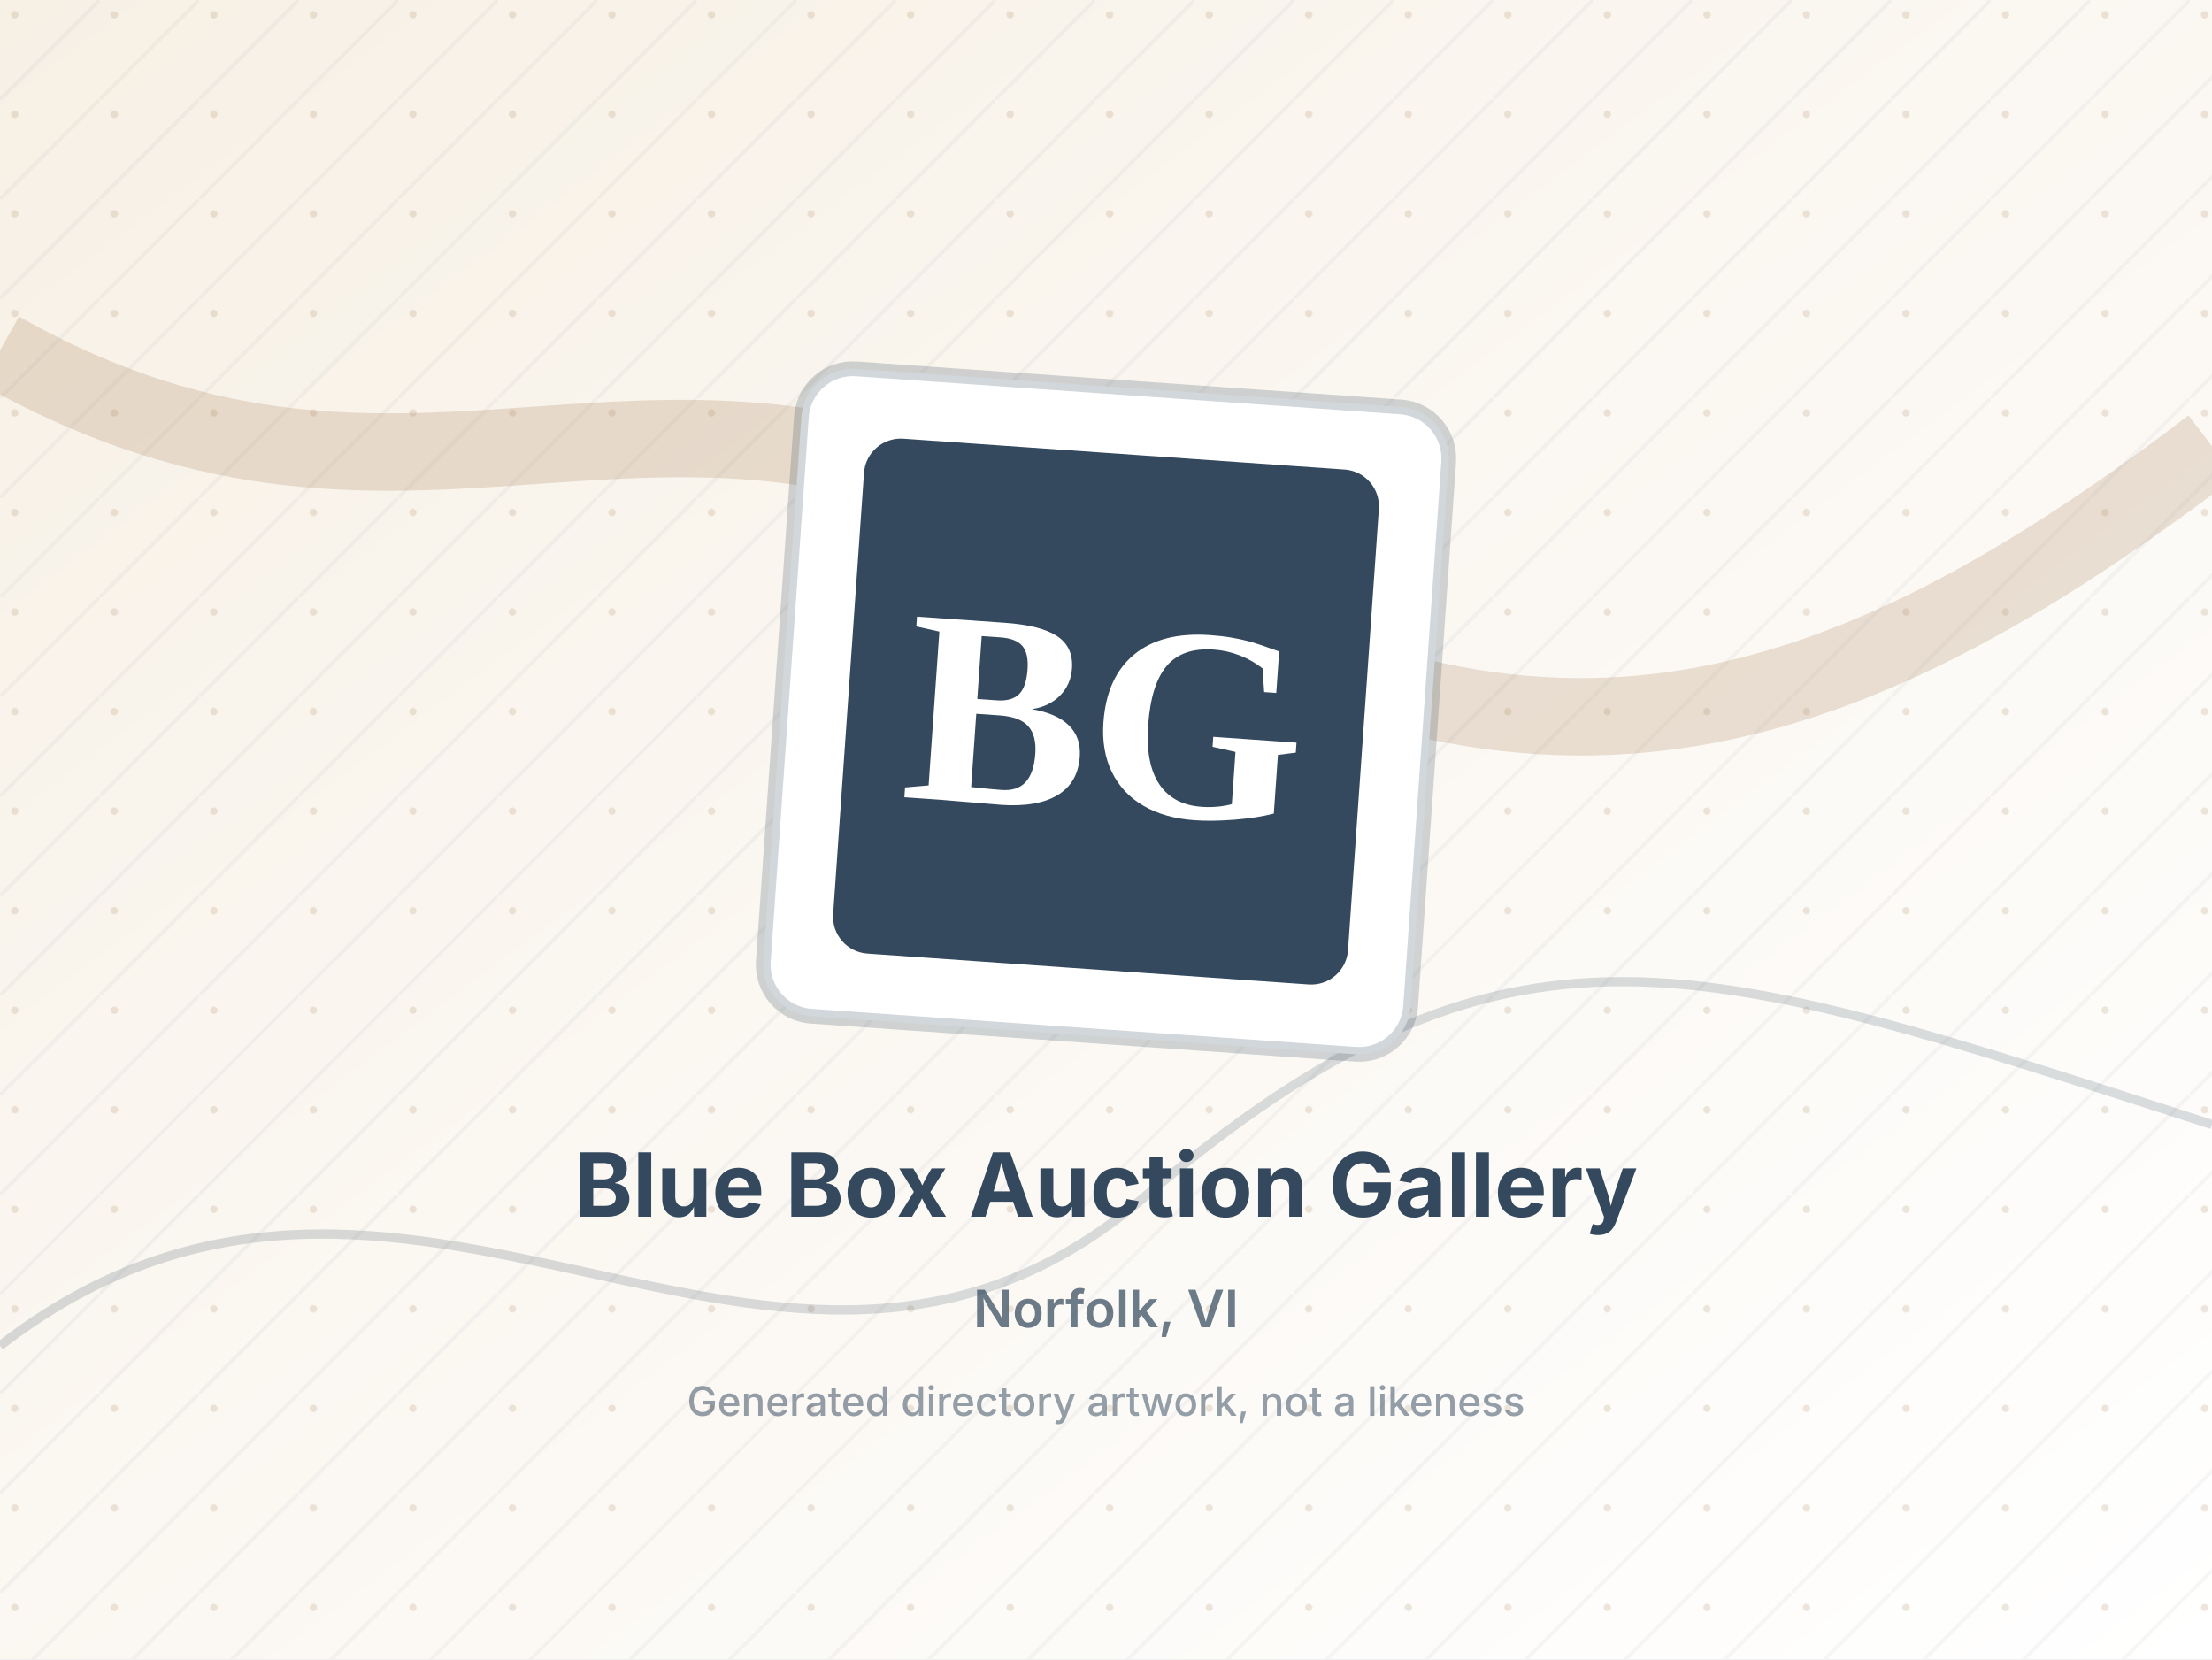
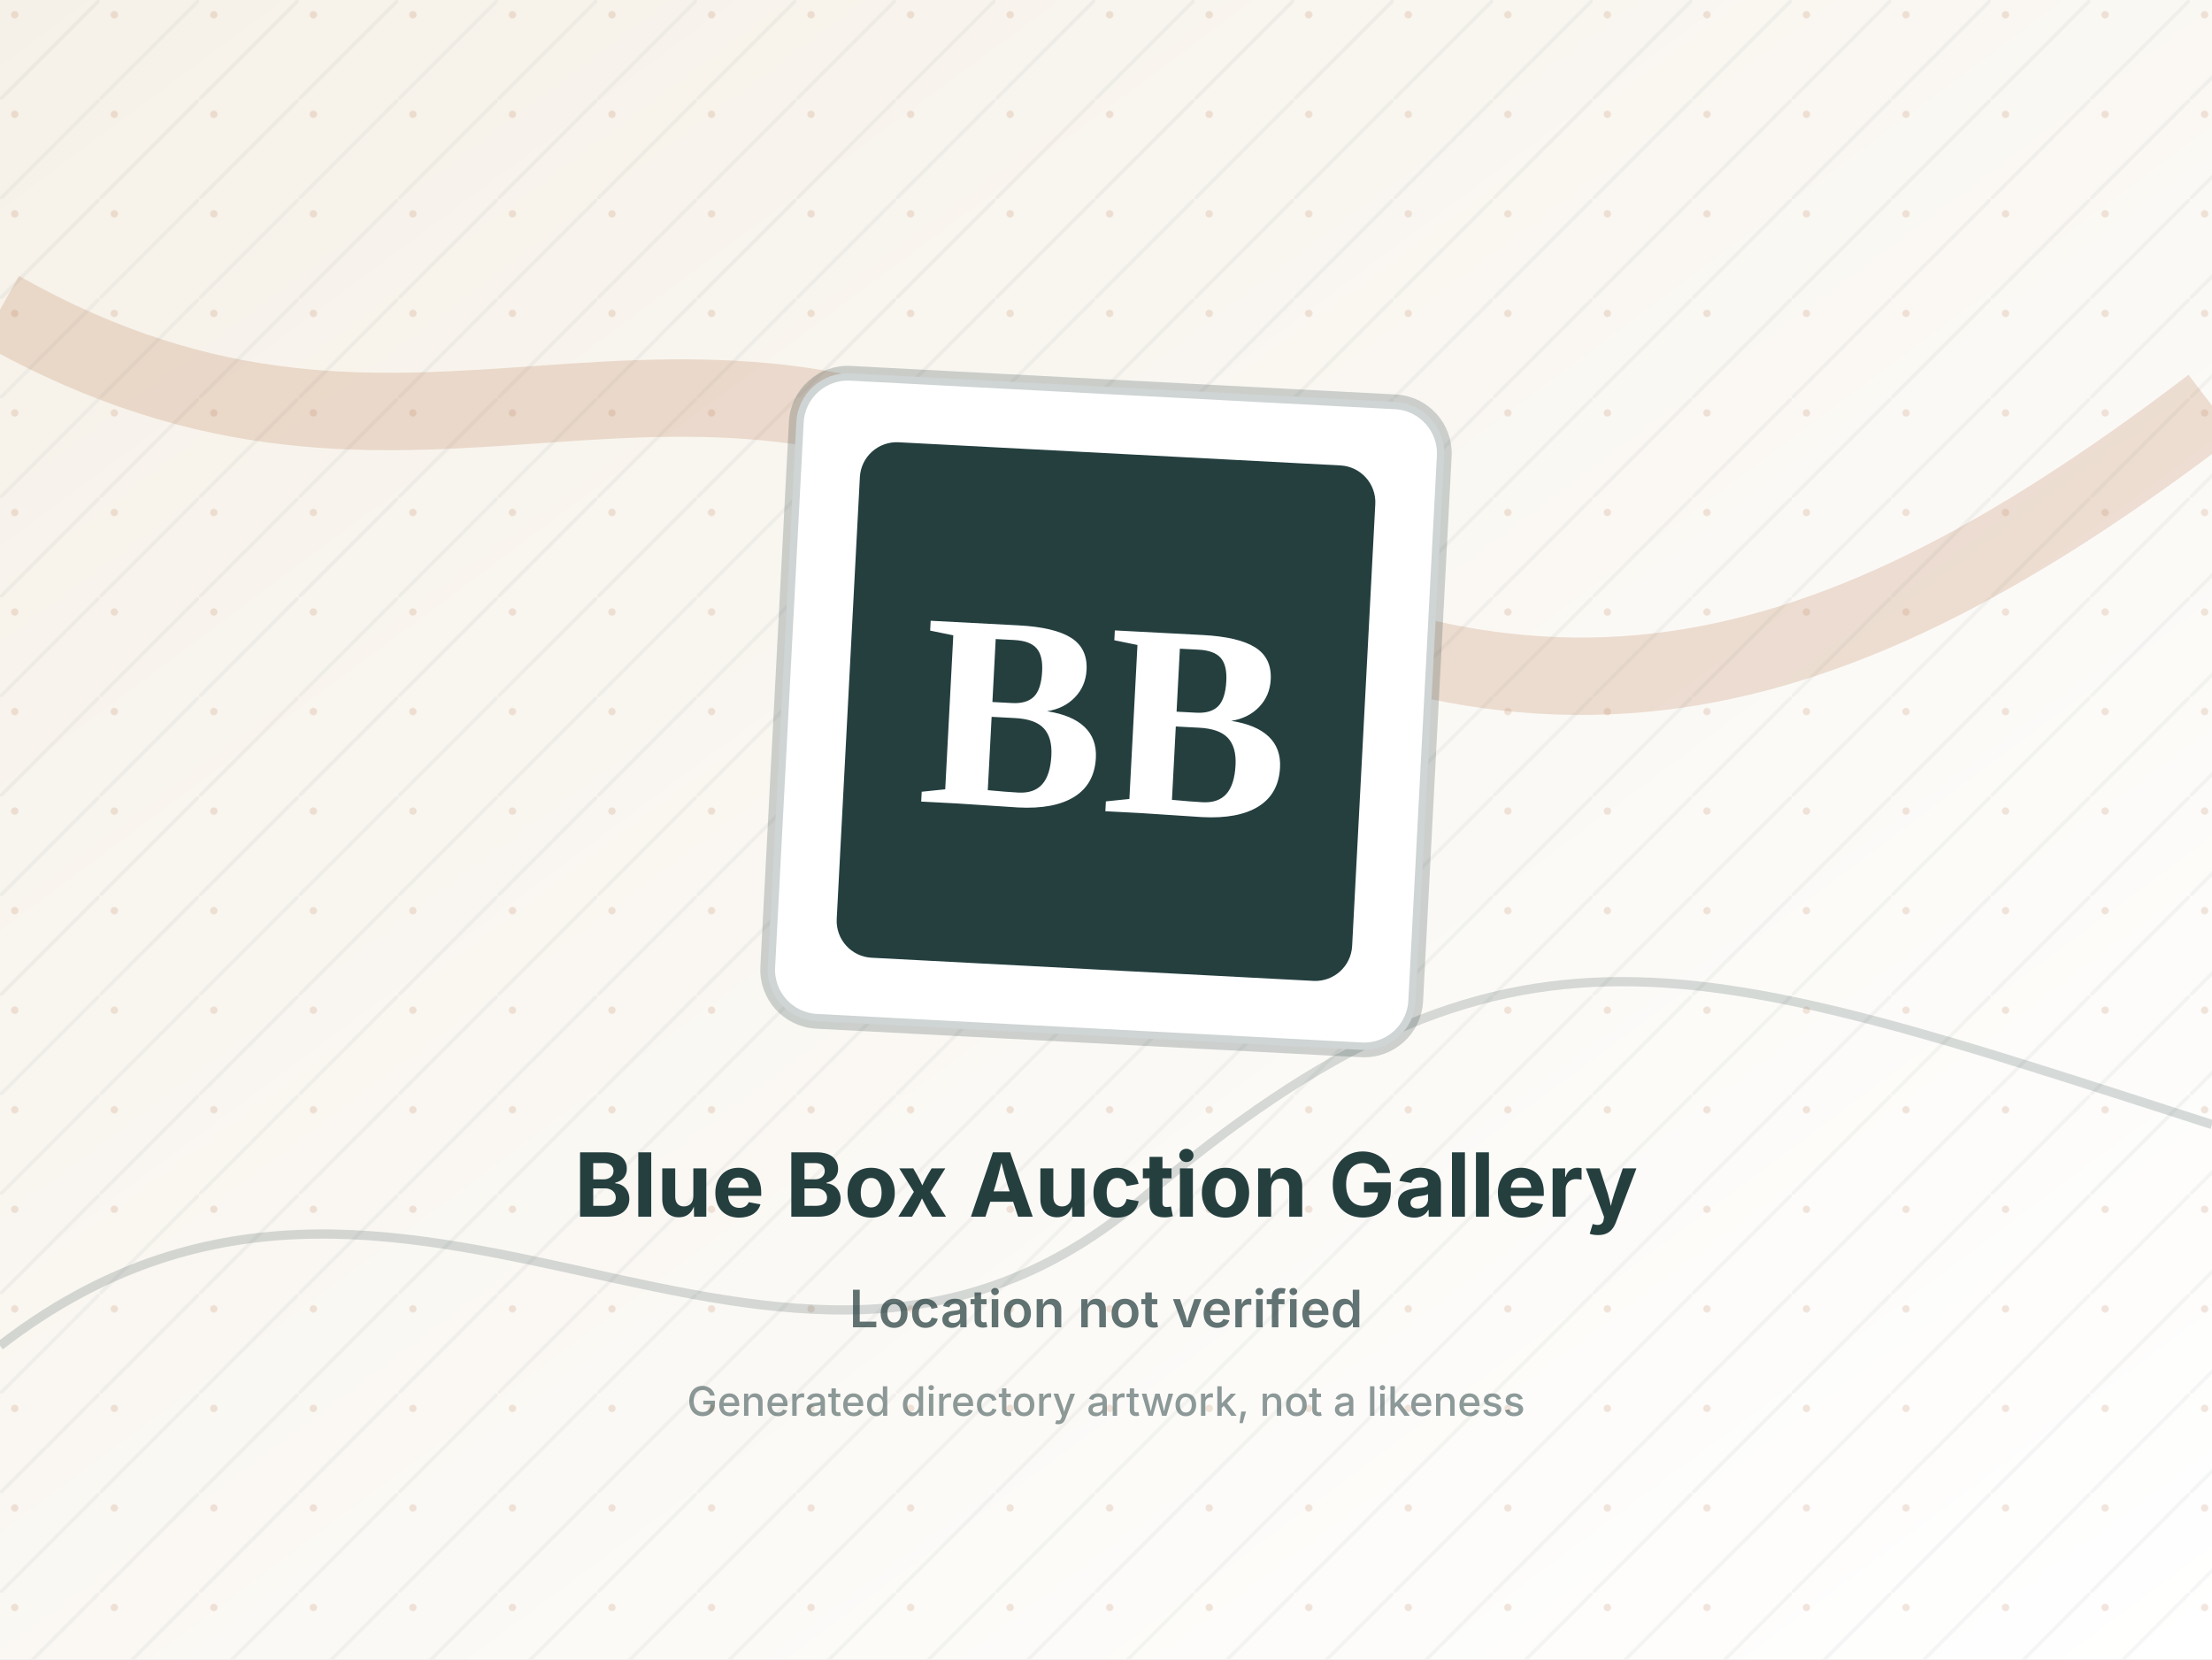
<svg xmlns="http://www.w3.org/2000/svg" viewBox="0 0 1200 900" role="img" aria-labelledby="title desc">
  <defs>
    <linearGradient id="paper" x1="0" y1="0" x2="1" y2="1">
-       <stop offset="0" stop-color="#f7f0e5" />
+       <stop offset="0" stop-color="#f6f1e8" />
      <stop offset="1" stop-color="#ffffff" />
    </linearGradient>
    <pattern id="ticks" width="54" height="54" patternUnits="userSpaceOnUse">
-       <path d="M0 54 L54 0" stroke="#34495e" stroke-opacity=".045" stroke-width="2" />
-       <circle cx="8" cy="8" r="2" fill="#a67c52" fill-opacity=".18" />
+       <path d="M0 54 L54 0" stroke="#253f3f" stroke-opacity=".045" stroke-width="2" />
+       <circle cx="8" cy="8" r="2" fill="#b8794d" fill-opacity=".18" />
    </pattern>
  </defs>
  <rect width="1200" height="900" fill="url(#paper)" />
  <rect width="1200" height="900" fill="url(#ticks)" />
-   <path d="M0 190 C230 320, 360 160, 590 300 S980 410, 1200 242" fill="none" stroke="#a67c52" stroke-width="42" stroke-opacity=".22" />
-   <path d="M0 730 C220 560, 420 820, 620 650 S920 520, 1200 610" fill="none" stroke="#34495e" stroke-width="5" stroke-opacity=".18" />
-   <g transform="translate(600 386) rotate(4)">
-     <rect x="-176" y="-176" width="352" height="352" rx="28" fill="#fff" stroke="#34495e" stroke-opacity=".22" stroke-width="8" />
-     <rect x="-140" y="-140" width="280" height="280" rx="20" fill="#34495e" />
-     <text x="0" y="54" text-anchor="middle" font-family="Georgia, 'Times New Roman', serif" font-size="150" font-weight="700" fill="#fff">BG</text>
+   <path d="M0 168 C230 298, 360 138, 590 278 S980 388, 1200 220" fill="none" stroke="#b8794d" stroke-width="42" stroke-opacity=".22" />
+   <path d="M0 730 C220 560, 420 820, 620 650 S920 520, 1200 610" fill="none" stroke="#253f3f" stroke-width="5" stroke-opacity=".18" />
+   <g transform="translate(600 386) rotate(3)">
+     <rect x="-176" y="-176" width="352" height="352" rx="28" fill="#fff" stroke="#253f3f" stroke-opacity=".22" stroke-width="8" />
+     <rect x="-140" y="-140" width="280" height="280" rx="20" fill="#253f3f" />
+     <text x="0" y="54" text-anchor="middle" font-family="Georgia, 'Times New Roman', serif" font-size="150" font-weight="700" fill="#fff">BB</text>
  </g>
  <g font-family="Inter, Arial, sans-serif" text-anchor="middle">
-     <text x="600" y="660" font-size="48" font-weight="700" fill="#34495e">Blue Box Auction Gallery</text>
-     <text x="600" y="720" font-size="28" font-weight="600" fill="#34495e" opacity=".72">Norfolk, VI</text>
-     <text x="600" y="768" font-size="22" font-weight="500" fill="#34495e" opacity=".52">Generated directory artwork, not a likeness</text>
+     <text x="600" y="660" font-size="48" font-weight="700" fill="#253f3f">Blue Box Auction Gallery</text>
+     <text x="600" y="720" font-size="28" font-weight="600" fill="#253f3f" opacity=".72">Location not verified</text>
+     <text x="600" y="768" font-size="22" font-weight="500" fill="#253f3f" opacity=".52">Generated directory artwork, not a likeness</text>
  </g>
</svg>
